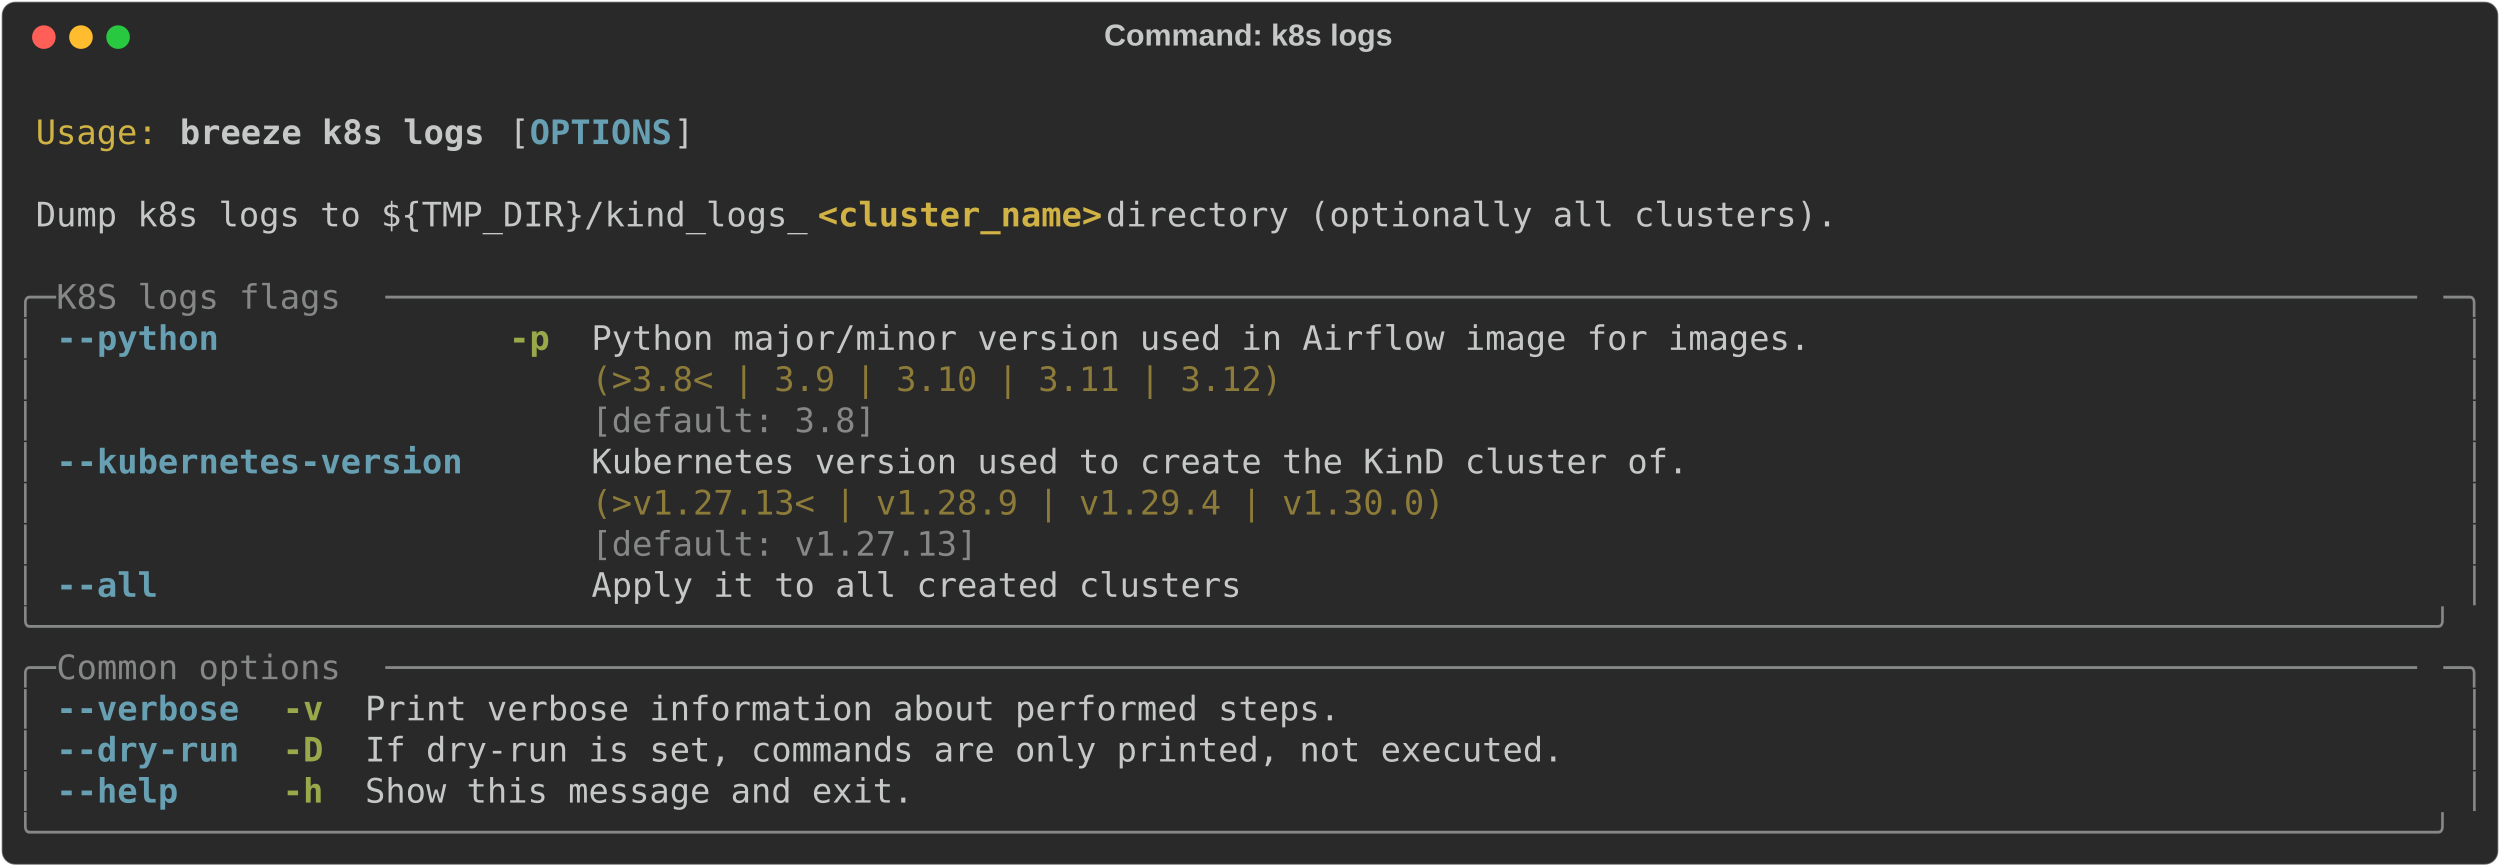
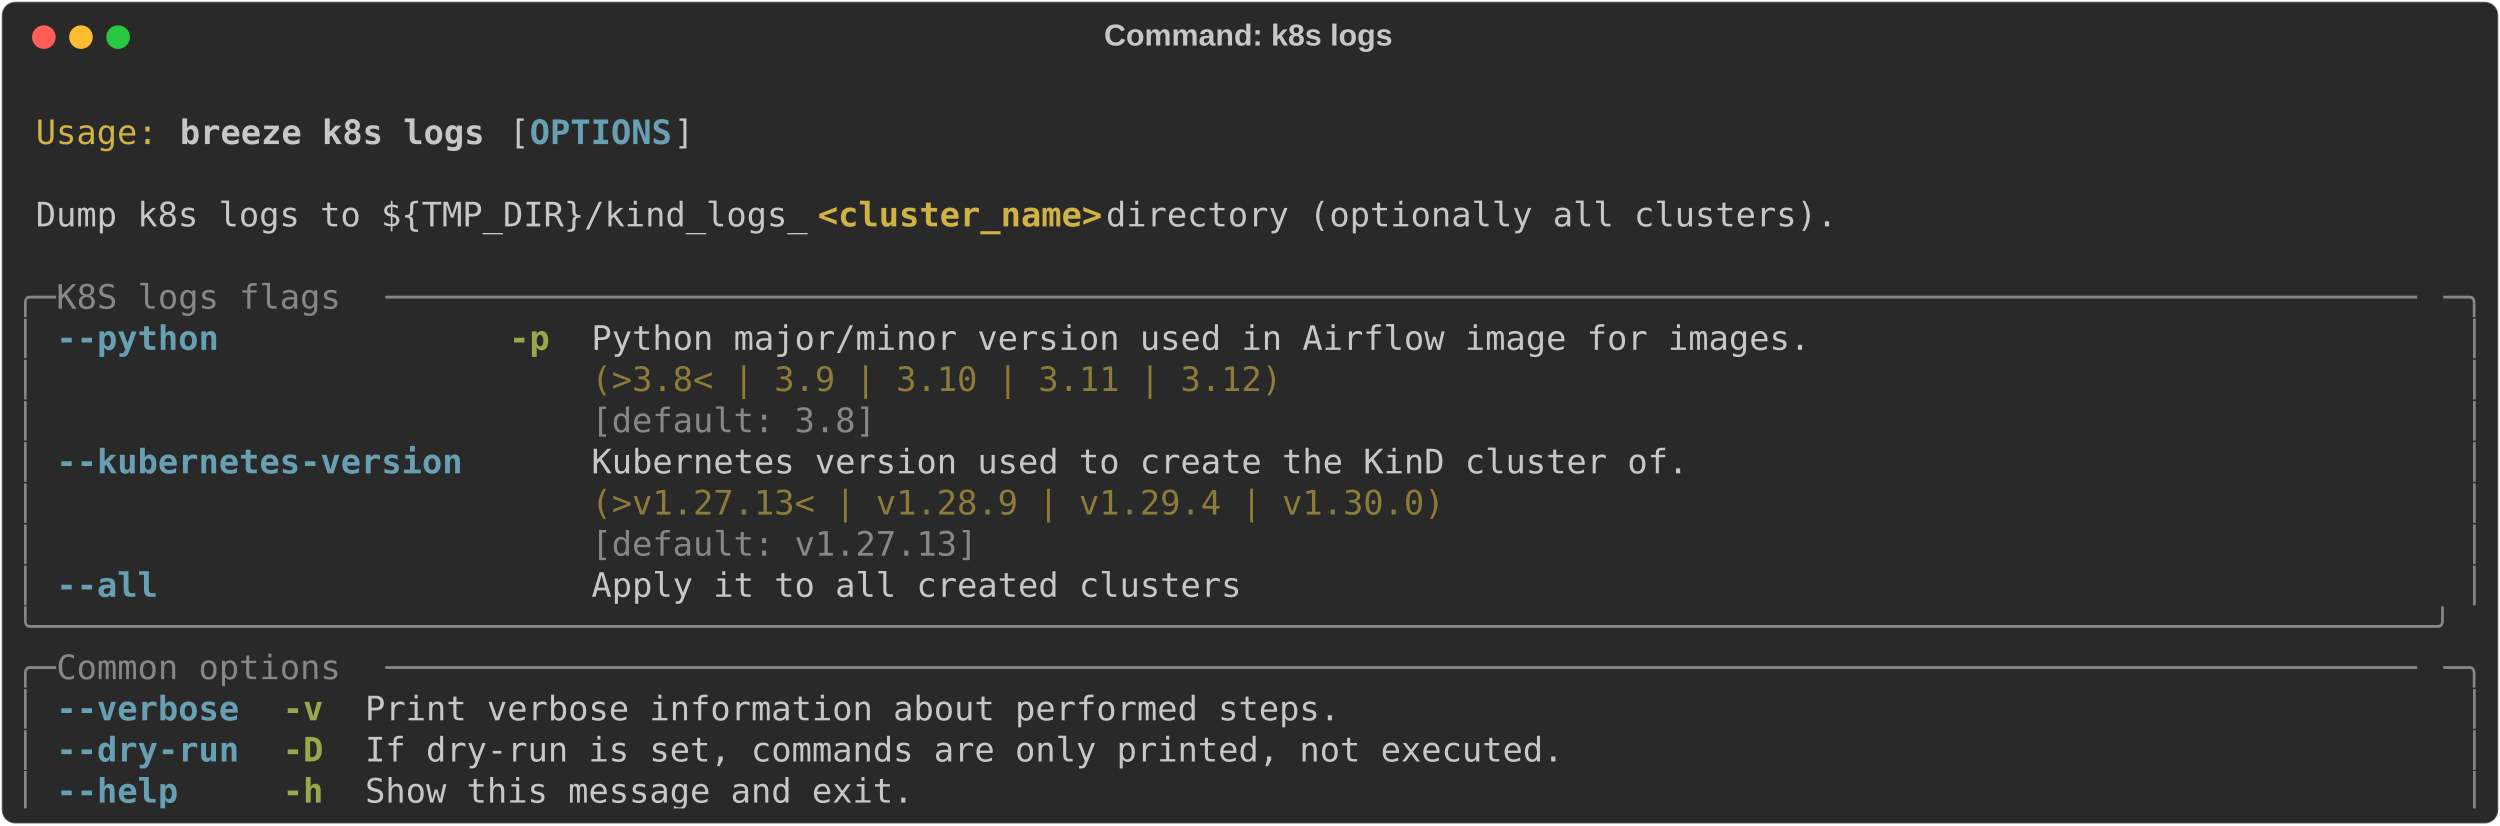
- <svg xmlns="http://www.w3.org/2000/svg" class="rich-terminal" viewBox="0 0 1482 513.6">
+ <svg xmlns="http://www.w3.org/2000/svg" class="rich-terminal" viewBox="0 0 1482 489.2">
  <style>

    @font-face {
        font-family: "Fira Code";
        src: local("FiraCode-Regular"),
                url("https://cdnjs.cloudflare.com/ajax/libs/firacode/6.2.0/woff2/FiraCode-Regular.woff2") format("woff2"),
                url("https://cdnjs.cloudflare.com/ajax/libs/firacode/6.2.0/woff/FiraCode-Regular.woff") format("woff");
        font-style: normal;
        font-weight: 400;
    }
    @font-face {
        font-family: "Fira Code";
        src: local("FiraCode-Bold"),
                url("https://cdnjs.cloudflare.com/ajax/libs/firacode/6.2.0/woff2/FiraCode-Bold.woff2") format("woff2"),
                url("https://cdnjs.cloudflare.com/ajax/libs/firacode/6.2.0/woff/FiraCode-Bold.woff") format("woff");
        font-style: bold;
        font-weight: 700;
    }

    .breeze-k8s-logs-matrix {
        font-family: Fira Code, monospace;
        font-size: 20px;
        line-height: 24.4px;
        font-variant-east-asian: full-width;
    }

    .breeze-k8s-logs-title {
        font-size: 18px;
        font-weight: bold;
        font-family: arial;
    }

    .breeze-k8s-logs-r1 { fill: #c5c8c6 }
.breeze-k8s-logs-r2 { fill: #d0b344 }
.breeze-k8s-logs-r3 { fill: #c5c8c6;font-weight: bold }
.breeze-k8s-logs-r4 { fill: #68a0b3;font-weight: bold }
.breeze-k8s-logs-r5 { fill: #d0b344;font-weight: bold }
.breeze-k8s-logs-r6 { fill: #868887 }
.breeze-k8s-logs-r7 { fill: #98a84b;font-weight: bold }
.breeze-k8s-logs-r8 { fill: #8d7b39 }
    </style>
  <defs>
    <clipPath id="breeze-k8s-logs-clip-terminal">
-       <rect x="0" y="0" width="1463.0" height="462.6" />
+       <rect x="0" y="0" width="1463.0" height="438.2" />
    </clipPath>
    <clipPath id="breeze-k8s-logs-line-0">
      <rect x="0" y="1.5" width="1464" height="24.65" />
    </clipPath>
    <clipPath id="breeze-k8s-logs-line-1">
      <rect x="0" y="25.9" width="1464" height="24.65" />
    </clipPath>
    <clipPath id="breeze-k8s-logs-line-2">
      <rect x="0" y="50.3" width="1464" height="24.65" />
    </clipPath>
    <clipPath id="breeze-k8s-logs-line-3">
      <rect x="0" y="74.7" width="1464" height="24.65" />
    </clipPath>
    <clipPath id="breeze-k8s-logs-line-4">
      <rect x="0" y="99.1" width="1464" height="24.65" />
    </clipPath>
    <clipPath id="breeze-k8s-logs-line-5">
      <rect x="0" y="123.5" width="1464" height="24.65" />
    </clipPath>
    <clipPath id="breeze-k8s-logs-line-6">
      <rect x="0" y="147.9" width="1464" height="24.65" />
    </clipPath>
    <clipPath id="breeze-k8s-logs-line-7">
      <rect x="0" y="172.3" width="1464" height="24.65" />
    </clipPath>
    <clipPath id="breeze-k8s-logs-line-8">
      <rect x="0" y="196.7" width="1464" height="24.65" />
    </clipPath>
    <clipPath id="breeze-k8s-logs-line-9">
      <rect x="0" y="221.1" width="1464" height="24.65" />
    </clipPath>
    <clipPath id="breeze-k8s-logs-line-10">
      <rect x="0" y="245.5" width="1464" height="24.65" />
    </clipPath>
    <clipPath id="breeze-k8s-logs-line-11">
      <rect x="0" y="269.9" width="1464" height="24.65" />
    </clipPath>
    <clipPath id="breeze-k8s-logs-line-12">
      <rect x="0" y="294.3" width="1464" height="24.65" />
    </clipPath>
    <clipPath id="breeze-k8s-logs-line-13">
      <rect x="0" y="318.7" width="1464" height="24.65" />
    </clipPath>
    <clipPath id="breeze-k8s-logs-line-14">
      <rect x="0" y="343.1" width="1464" height="24.65" />
    </clipPath>
    <clipPath id="breeze-k8s-logs-line-15">
      <rect x="0" y="367.5" width="1464" height="24.65" />
    </clipPath>
    <clipPath id="breeze-k8s-logs-line-16">
      <rect x="0" y="391.9" width="1464" height="24.65" />
    </clipPath>
-     <clipPath id="breeze-k8s-logs-line-17">
-       <rect x="0" y="416.3" width="1464" height="24.65" />
-     </clipPath>
  </defs>
-   <rect fill="#292929" stroke="rgba(255,255,255,0.35)" stroke-width="1" x="1" y="1" width="1480" height="511.6" rx="8" />
+   <rect fill="#292929" stroke="rgba(255,255,255,0.35)" stroke-width="1" x="1" y="1" width="1480" height="487.2" rx="8" />
  <text class="breeze-k8s-logs-title" fill="#c5c8c6" text-anchor="middle" x="740" y="27">Command: k8s logs</text>
  <g transform="translate(26,22)">
    <circle cx="0" cy="0" r="7" fill="#ff5f57" />
    <circle cx="22" cy="0" r="7" fill="#febc2e" />
    <circle cx="44" cy="0" r="7" fill="#28c840" />
  </g>
  <g transform="translate(9, 41)" clip-path="url(#breeze-k8s-logs-clip-terminal)">
    <g class="breeze-k8s-logs-matrix">
      <text class="breeze-k8s-logs-r1" x="1464" y="20" textLength="12.2" clip-path="url(#breeze-k8s-logs-line-0)">
</text>
      <text class="breeze-k8s-logs-r2" x="12.2" y="44.4" textLength="73.2" clip-path="url(#breeze-k8s-logs-line-1)">Usage:</text>
      <text class="breeze-k8s-logs-r3" x="97.6" y="44.4" textLength="183" clip-path="url(#breeze-k8s-logs-line-1)">breeze k8s logs</text>
      <text class="breeze-k8s-logs-r1" x="292.8" y="44.4" textLength="12.2" clip-path="url(#breeze-k8s-logs-line-1)">[</text>
      <text class="breeze-k8s-logs-r4" x="305" y="44.4" textLength="85.4" clip-path="url(#breeze-k8s-logs-line-1)">OPTIONS</text>
      <text class="breeze-k8s-logs-r1" x="390.4" y="44.4" textLength="12.2" clip-path="url(#breeze-k8s-logs-line-1)">]</text>
      <text class="breeze-k8s-logs-r1" x="1464" y="44.4" textLength="12.2" clip-path="url(#breeze-k8s-logs-line-1)">
</text>
      <text class="breeze-k8s-logs-r1" x="1464" y="68.8" textLength="12.2" clip-path="url(#breeze-k8s-logs-line-2)">
</text>
      <text class="breeze-k8s-logs-r1" x="12.2" y="93.2" textLength="463.6" clip-path="url(#breeze-k8s-logs-line-3)">Dump k8s logs to ${TMP_DIR}/kind_logs_</text>
      <text class="breeze-k8s-logs-r5" x="475.8" y="93.2" textLength="170.8" clip-path="url(#breeze-k8s-logs-line-3)">&lt;cluster_name&gt;</text>
      <text class="breeze-k8s-logs-r1" x="646.6" y="93.2" textLength="451.4" clip-path="url(#breeze-k8s-logs-line-3)"> directory (optionally all clusters).</text>
      <text class="breeze-k8s-logs-r1" x="1464" y="93.2" textLength="12.2" clip-path="url(#breeze-k8s-logs-line-3)">
</text>
      <text class="breeze-k8s-logs-r1" x="1464" y="117.6" textLength="12.2" clip-path="url(#breeze-k8s-logs-line-4)">
</text>
      <text class="breeze-k8s-logs-r6" x="0" y="142" textLength="24.4" clip-path="url(#breeze-k8s-logs-line-5)">╭─</text>
      <text class="breeze-k8s-logs-r6" x="24.4" y="142" textLength="195.2" clip-path="url(#breeze-k8s-logs-line-5)"> K8S logs flags </text>
      <text class="breeze-k8s-logs-r6" x="219.6" y="142" textLength="1220" clip-path="url(#breeze-k8s-logs-line-5)">────────────────────────────────────────────────────────────────────────────────────────────────────</text>
      <text class="breeze-k8s-logs-r6" x="1439.6" y="142" textLength="24.4" clip-path="url(#breeze-k8s-logs-line-5)">─╮</text>
      <text class="breeze-k8s-logs-r1" x="1464" y="142" textLength="12.2" clip-path="url(#breeze-k8s-logs-line-5)">
</text>
      <text class="breeze-k8s-logs-r6" x="0" y="166.4" textLength="12.2" clip-path="url(#breeze-k8s-logs-line-6)">│</text>
      <text class="breeze-k8s-logs-r4" x="24.4" y="166.4" textLength="97.6" clip-path="url(#breeze-k8s-logs-line-6)">--python</text>
      <text class="breeze-k8s-logs-r7" x="292.8" y="166.4" textLength="24.4" clip-path="url(#breeze-k8s-logs-line-6)">-p</text>
      <text class="breeze-k8s-logs-r1" x="341.6" y="166.4" textLength="732" clip-path="url(#breeze-k8s-logs-line-6)">Python major/minor version used in Airflow image for images.</text>
      <text class="breeze-k8s-logs-r6" x="1451.8" y="166.4" textLength="12.2" clip-path="url(#breeze-k8s-logs-line-6)">│</text>
      <text class="breeze-k8s-logs-r1" x="1464" y="166.4" textLength="12.2" clip-path="url(#breeze-k8s-logs-line-6)">
</text>
      <text class="breeze-k8s-logs-r6" x="0" y="190.8" textLength="12.2" clip-path="url(#breeze-k8s-logs-line-7)">│</text>
      <text class="breeze-k8s-logs-r8" x="341.6" y="190.8" textLength="732" clip-path="url(#breeze-k8s-logs-line-7)">(&gt;3.8&lt; | 3.9 | 3.10 | 3.11 | 3.12)                          </text>
      <text class="breeze-k8s-logs-r6" x="1451.8" y="190.8" textLength="12.2" clip-path="url(#breeze-k8s-logs-line-7)">│</text>
      <text class="breeze-k8s-logs-r1" x="1464" y="190.8" textLength="12.2" clip-path="url(#breeze-k8s-logs-line-7)">
</text>
      <text class="breeze-k8s-logs-r6" x="0" y="215.2" textLength="12.2" clip-path="url(#breeze-k8s-logs-line-8)">│</text>
      <text class="breeze-k8s-logs-r6" x="341.6" y="215.2" textLength="732" clip-path="url(#breeze-k8s-logs-line-8)">[default: 3.8]                                              </text>
      <text class="breeze-k8s-logs-r6" x="1451.8" y="215.2" textLength="12.2" clip-path="url(#breeze-k8s-logs-line-8)">│</text>
      <text class="breeze-k8s-logs-r1" x="1464" y="215.2" textLength="12.2" clip-path="url(#breeze-k8s-logs-line-8)">
</text>
      <text class="breeze-k8s-logs-r6" x="0" y="239.6" textLength="12.2" clip-path="url(#breeze-k8s-logs-line-9)">│</text>
      <text class="breeze-k8s-logs-r4" x="24.4" y="239.6" textLength="244" clip-path="url(#breeze-k8s-logs-line-9)">--kubernetes-version</text>
      <text class="breeze-k8s-logs-r1" x="341.6" y="239.6" textLength="658.8" clip-path="url(#breeze-k8s-logs-line-9)">Kubernetes version used to create the KinD cluster of.</text>
      <text class="breeze-k8s-logs-r6" x="1451.8" y="239.6" textLength="12.2" clip-path="url(#breeze-k8s-logs-line-9)">│</text>
      <text class="breeze-k8s-logs-r1" x="1464" y="239.6" textLength="12.2" clip-path="url(#breeze-k8s-logs-line-9)">
</text>
      <text class="breeze-k8s-logs-r6" x="0" y="264" textLength="12.2" clip-path="url(#breeze-k8s-logs-line-10)">│</text>
      <text class="breeze-k8s-logs-r8" x="341.6" y="264" textLength="658.8" clip-path="url(#breeze-k8s-logs-line-10)">(&gt;v1.27.13&lt; | v1.28.9 | v1.29.4 | v1.30.0)            </text>
      <text class="breeze-k8s-logs-r6" x="1451.8" y="264" textLength="12.2" clip-path="url(#breeze-k8s-logs-line-10)">│</text>
      <text class="breeze-k8s-logs-r1" x="1464" y="264" textLength="12.2" clip-path="url(#breeze-k8s-logs-line-10)">
</text>
      <text class="breeze-k8s-logs-r6" x="0" y="288.4" textLength="12.2" clip-path="url(#breeze-k8s-logs-line-11)">│</text>
      <text class="breeze-k8s-logs-r6" x="341.6" y="288.4" textLength="658.8" clip-path="url(#breeze-k8s-logs-line-11)">[default: v1.27.13]                                   </text>
      <text class="breeze-k8s-logs-r6" x="1451.8" y="288.4" textLength="12.2" clip-path="url(#breeze-k8s-logs-line-11)">│</text>
      <text class="breeze-k8s-logs-r1" x="1464" y="288.4" textLength="12.2" clip-path="url(#breeze-k8s-logs-line-11)">
</text>
      <text class="breeze-k8s-logs-r6" x="0" y="312.8" textLength="12.2" clip-path="url(#breeze-k8s-logs-line-12)">│</text>
      <text class="breeze-k8s-logs-r4" x="24.4" y="312.8" textLength="61" clip-path="url(#breeze-k8s-logs-line-12)">--all</text>
      <text class="breeze-k8s-logs-r1" x="341.6" y="312.8" textLength="390.4" clip-path="url(#breeze-k8s-logs-line-12)">Apply it to all created clusters</text>
      <text class="breeze-k8s-logs-r6" x="1451.8" y="312.8" textLength="12.2" clip-path="url(#breeze-k8s-logs-line-12)">│</text>
      <text class="breeze-k8s-logs-r1" x="1464" y="312.8" textLength="12.2" clip-path="url(#breeze-k8s-logs-line-12)">
</text>
      <text class="breeze-k8s-logs-r6" x="0" y="337.2" textLength="1464" clip-path="url(#breeze-k8s-logs-line-13)">╰──────────────────────────────────────────────────────────────────────────────────────────────────────────────────────╯</text>
      <text class="breeze-k8s-logs-r1" x="1464" y="337.2" textLength="12.2" clip-path="url(#breeze-k8s-logs-line-13)">
</text>
      <text class="breeze-k8s-logs-r6" x="0" y="361.6" textLength="24.4" clip-path="url(#breeze-k8s-logs-line-14)">╭─</text>
      <text class="breeze-k8s-logs-r6" x="24.4" y="361.6" textLength="195.2" clip-path="url(#breeze-k8s-logs-line-14)"> Common options </text>
      <text class="breeze-k8s-logs-r6" x="219.6" y="361.6" textLength="1220" clip-path="url(#breeze-k8s-logs-line-14)">────────────────────────────────────────────────────────────────────────────────────────────────────</text>
      <text class="breeze-k8s-logs-r6" x="1439.6" y="361.6" textLength="24.4" clip-path="url(#breeze-k8s-logs-line-14)">─╮</text>
      <text class="breeze-k8s-logs-r1" x="1464" y="361.6" textLength="12.2" clip-path="url(#breeze-k8s-logs-line-14)">
</text>
      <text class="breeze-k8s-logs-r6" x="0" y="386" textLength="12.2" clip-path="url(#breeze-k8s-logs-line-15)">│</text>
      <text class="breeze-k8s-logs-r4" x="24.4" y="386" textLength="109.8" clip-path="url(#breeze-k8s-logs-line-15)">--verbose</text>
      <text class="breeze-k8s-logs-r7" x="158.6" y="386" textLength="24.4" clip-path="url(#breeze-k8s-logs-line-15)">-v</text>
      <text class="breeze-k8s-logs-r1" x="207.4" y="386" textLength="585.6" clip-path="url(#breeze-k8s-logs-line-15)">Print verbose information about performed steps.</text>
      <text class="breeze-k8s-logs-r6" x="1451.8" y="386" textLength="12.2" clip-path="url(#breeze-k8s-logs-line-15)">│</text>
      <text class="breeze-k8s-logs-r1" x="1464" y="386" textLength="12.2" clip-path="url(#breeze-k8s-logs-line-15)">
</text>
      <text class="breeze-k8s-logs-r6" x="0" y="410.4" textLength="12.2" clip-path="url(#breeze-k8s-logs-line-16)">│</text>
      <text class="breeze-k8s-logs-r4" x="24.4" y="410.4" textLength="109.8" clip-path="url(#breeze-k8s-logs-line-16)">--dry-run</text>
      <text class="breeze-k8s-logs-r7" x="158.6" y="410.4" textLength="24.4" clip-path="url(#breeze-k8s-logs-line-16)">-D</text>
      <text class="breeze-k8s-logs-r1" x="207.4" y="410.4" textLength="719.8" clip-path="url(#breeze-k8s-logs-line-16)">If dry-run is set, commands are only printed, not executed.</text>
      <text class="breeze-k8s-logs-r6" x="1451.8" y="410.4" textLength="12.2" clip-path="url(#breeze-k8s-logs-line-16)">│</text>
      <text class="breeze-k8s-logs-r1" x="1464" y="410.4" textLength="12.2" clip-path="url(#breeze-k8s-logs-line-16)">
</text>
      <text class="breeze-k8s-logs-r6" x="0" y="434.8" textLength="12.2" clip-path="url(#breeze-k8s-logs-line-17)">│</text>
      <text class="breeze-k8s-logs-r4" x="24.4" y="434.8" textLength="73.2" clip-path="url(#breeze-k8s-logs-line-17)">--help</text>
      <text class="breeze-k8s-logs-r7" x="158.6" y="434.8" textLength="24.4" clip-path="url(#breeze-k8s-logs-line-17)">-h</text>
      <text class="breeze-k8s-logs-r1" x="207.4" y="434.8" textLength="329.4" clip-path="url(#breeze-k8s-logs-line-17)">Show this message and exit.</text>
      <text class="breeze-k8s-logs-r6" x="1451.8" y="434.8" textLength="12.2" clip-path="url(#breeze-k8s-logs-line-17)">│</text>
      <text class="breeze-k8s-logs-r1" x="1464" y="434.8" textLength="12.2" clip-path="url(#breeze-k8s-logs-line-17)">
</text>
      <text class="breeze-k8s-logs-r6" x="0" y="459.2" textLength="1464" clip-path="url(#breeze-k8s-logs-line-18)">╰──────────────────────────────────────────────────────────────────────────────────────────────────────────────────────╯</text>
      <text class="breeze-k8s-logs-r1" x="1464" y="459.2" textLength="12.2" clip-path="url(#breeze-k8s-logs-line-18)">
</text>
    </g>
  </g>
</svg>
